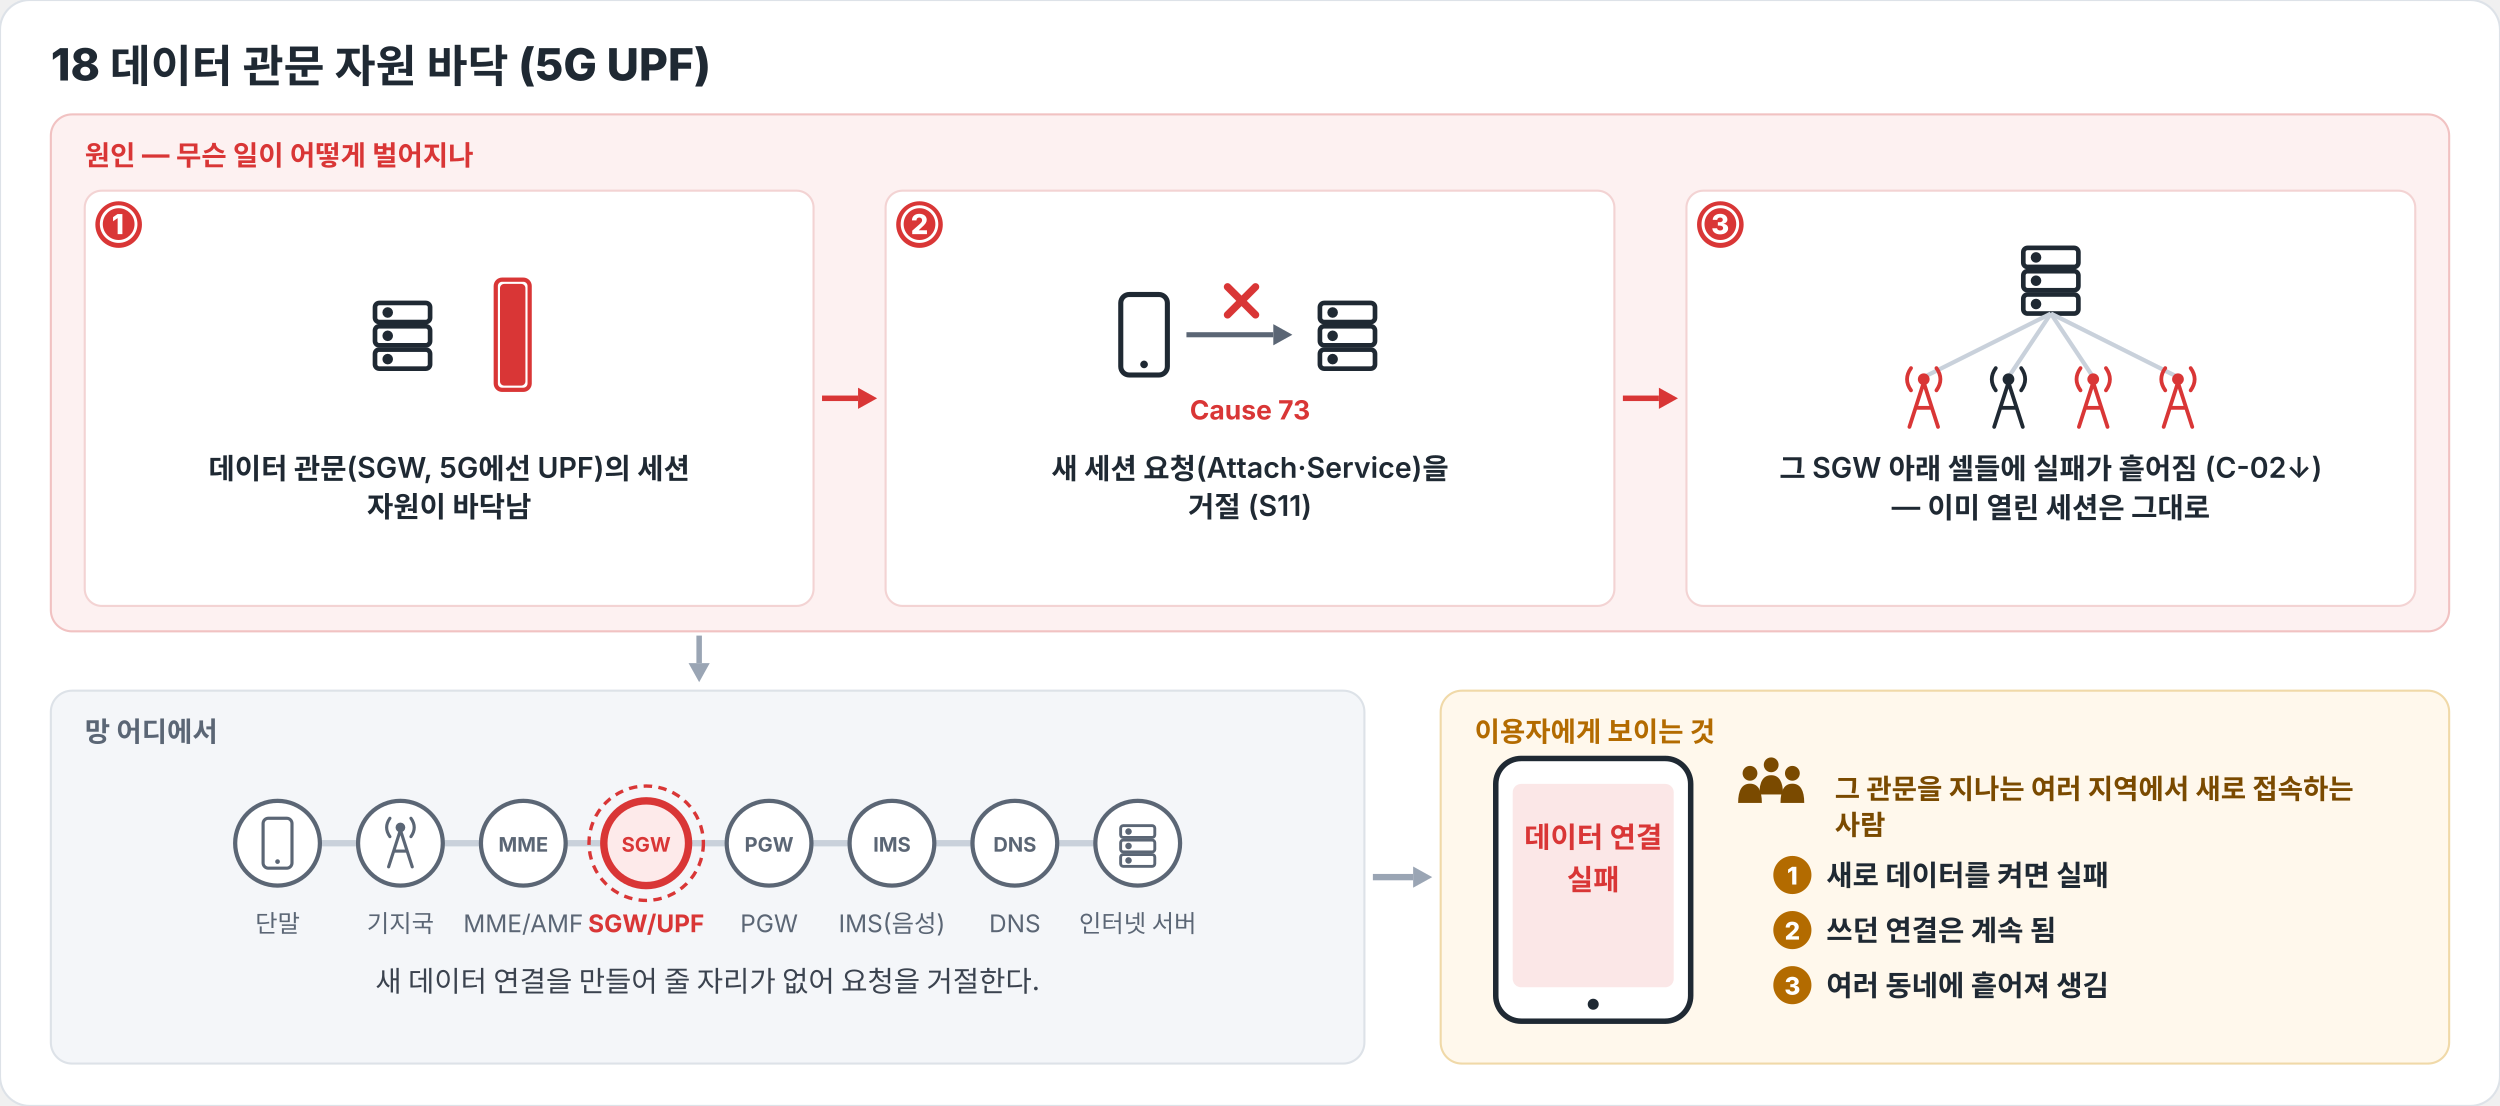
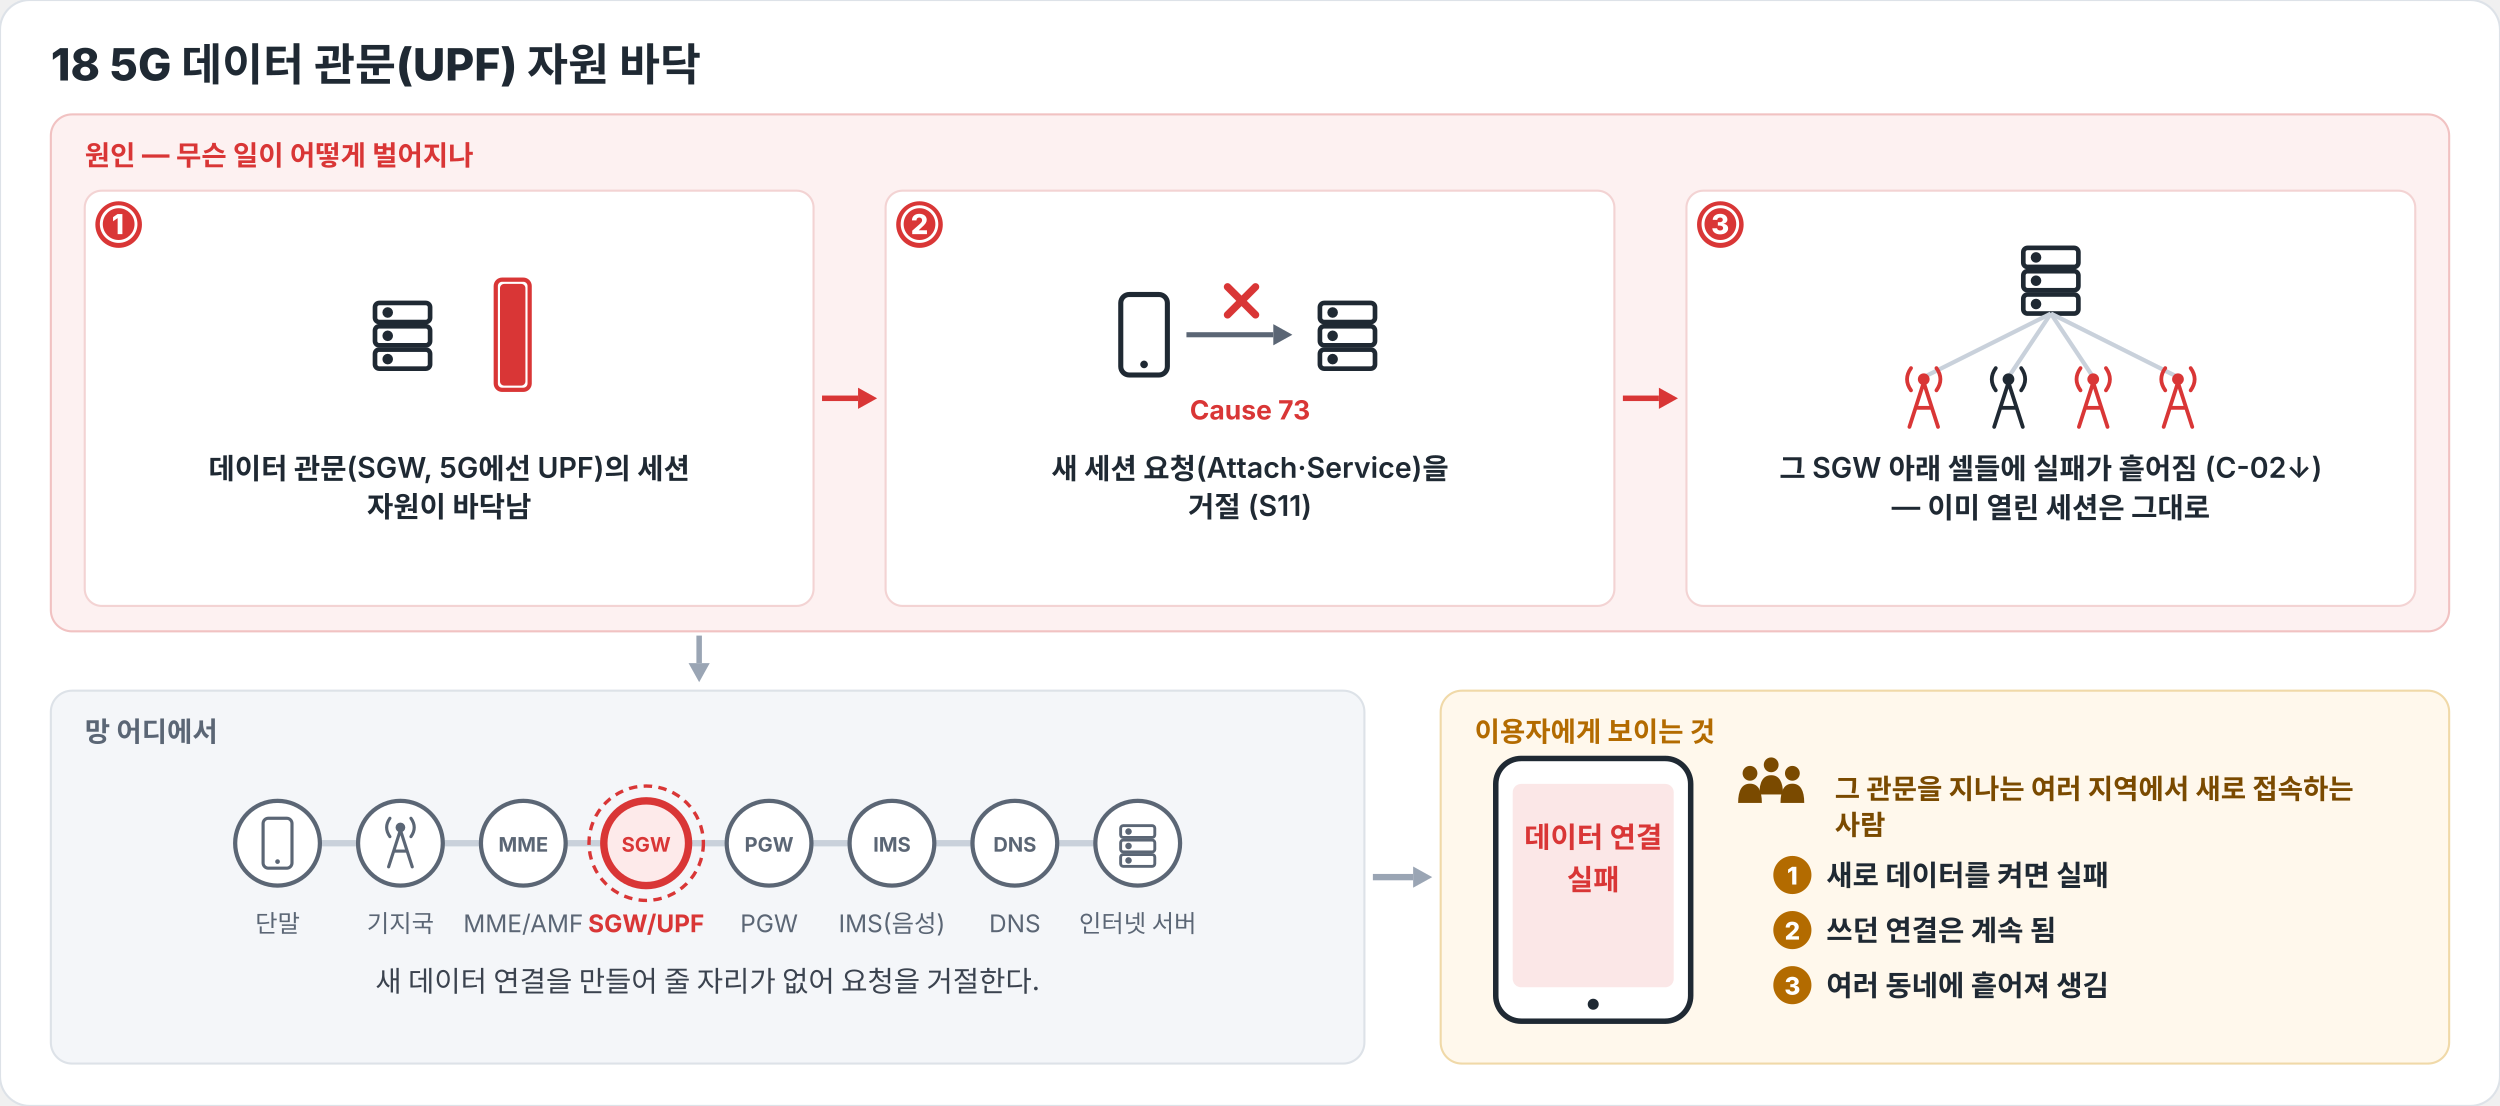
<svg xmlns="http://www.w3.org/2000/svg" viewBox="0 0 1180 522" width="1180" height="522" font-family="-apple-system,'Apple SD Gothic Neo','Hiragino Sans',sans-serif">
  <rect width="1180" height="522" rx="14" fill="#fff" stroke="#dde2e8" />
-   <text x="24" y="38" font-size="21" font-weight="800" fill="#1f2933">18  데이터 관문 자원 바닥 (5G UPF)</text>
+   <text x="24" y="38" font-size="21" font-weight="800" fill="#1f2933">18  5G 데이터 관문(UPF) 자원 바닥</text>
  <rect x="24" y="54" width="1132" height="244" rx="10" fill="#fdf1f1" stroke="#f1c2c2" />
  <text x="40" y="78" font-size="13" font-weight="700" fill="#d93636">원인 — 무슨 일이 어떻게 벌어지나</text>
  <rect x="40.0" y="90" width="344.0" height="196" rx="8" fill="#fff" stroke="#f3d3d3" />
  <circle cx="56.0" cy="106" r="11" fill="#d93636" />
  <text x="56.0" y="110.5" font-size="13" fill="#fff" font-weight="800" text-anchor="middle">①</text>
  <g transform="translate(190.0,158)" fill="none" stroke="#1f2933" stroke-width="2.2">
    <rect x="-13" y="-15" width="26" height="9" rx="2" />
    <circle cx="-7" cy="-10.5" r="1.4" fill="#1f2933" />
    <rect x="-13" y="-4" width="26" height="9" rx="2" />
    <circle cx="-7" cy="0.5" r="1.4" fill="#1f2933" />
    <rect x="-13" y="7" width="26" height="9" rx="2" />
    <circle cx="-7" cy="11.5" r="1.4" fill="#1f2933" />
  </g>
  <rect x="234.0" y="132" width="16" height="52" rx="3" fill="#fff" stroke="#d93636" stroke-width="2" />
  <rect x="236.0" y="134.0" width="12" height="48.0" rx="2" fill="#d93636" />
  <text x="212.0" y="226" font-size="13.5" fill="#1f2933" font-weight="600" text-anchor="middle">데이터 관문(SGW, 5G에선 UPF)의 세션</text>
  <text x="212.0" y="244" font-size="13.5" fill="#1f2933" font-weight="600" text-anchor="middle">자원이 바닥남</text>
  <line x1="388.0" y1="188" x2="405.0" y2="188.0" stroke="#d93636" stroke-width="2.6" />
  <polygon points="414.0,188 405.0,183.0 405.0,193.0" fill="#d93636" />
  <rect x="418.0" y="90" width="344.0" height="196" rx="8" fill="#fff" stroke="#f3d3d3" />
  <circle cx="434.0" cy="106" r="11" fill="#d93636" />
  <text x="434.0" y="110.5" font-size="13" fill="#fff" font-weight="800" text-anchor="middle">②</text>
  <g transform="translate(540.0,158) scale(1)">
    <rect x="-11" y="-19" width="22" height="38" rx="4" fill="none" stroke="#1f2933" stroke-width="2.4" />
    <circle cx="0" cy="14" r="1.8" fill="#1f2933" />
  </g>
  <line x1="560.0" y1="158" x2="601.0" y2="158.0" stroke="#5b6675" stroke-width="2.4" />
  <polygon points="610.0,158 601.0,153.0 601.0,163.0" fill="#5b6675" />
  <g transform="translate(586.0,142) scale(1.1)" stroke="#d93636" stroke-width="3.2" stroke-linecap="round">
    <path d="M-6,-6 L6,6 M6,-6 L-6,6" />
  </g>
  <g transform="translate(636.0,158)" fill="none" stroke="#1f2933" stroke-width="2.2">
    <rect x="-13" y="-15" width="26" height="9" rx="2" />
    <circle cx="-7" cy="-10.5" r="1.4" fill="#1f2933" />
    <rect x="-13" y="-4" width="26" height="9" rx="2" />
    <circle cx="-7" cy="0.5" r="1.4" fill="#1f2933" />
    <rect x="-13" y="7" width="26" height="9" rx="2" />
    <circle cx="-7" cy="11.5" r="1.4" fill="#1f2933" />
  </g>
  <text x="590.0" y="198" font-size="12.5" fill="#d93636" font-weight="700" text-anchor="middle">Cause 73</text>
  <text x="590.0" y="226" font-size="13.5" fill="#1f2933" font-weight="600" text-anchor="middle">새 세션 요청(Attach·Service)을</text>
  <text x="590.0" y="244" font-size="13.5" fill="#1f2933" font-weight="600" text-anchor="middle">거절 (S11)</text>
  <line x1="766.0" y1="188" x2="783.0" y2="188.0" stroke="#d93636" stroke-width="2.6" />
  <polygon points="792.0,188 783.0,183.0 783.0,193.0" fill="#d93636" />
  <rect x="796.0" y="90" width="344.0" height="196" rx="8" fill="#fff" stroke="#f3d3d3" />
  <circle cx="812.0" cy="106" r="11" fill="#d93636" />
  <text x="812.0" y="110.5" font-size="13" fill="#fff" font-weight="800" text-anchor="middle">③</text>
  <g transform="translate(968.0,132)" fill="none" stroke="#1f2933" stroke-width="2.2">
    <rect x="-13" y="-15" width="26" height="9" rx="2" />
    <circle cx="-7" cy="-10.5" r="1.4" fill="#1f2933" />
    <rect x="-13" y="-4" width="26" height="9" rx="2" />
    <circle cx="-7" cy="0.5" r="1.4" fill="#1f2933" />
    <rect x="-13" y="7" width="26" height="9" rx="2" />
    <circle cx="-7" cy="11.5" r="1.4" fill="#1f2933" />
  </g>
  <line x1="968.0" y1="148" x2="908.0" y2="178" stroke="#c9d1db" stroke-width="2" />
  <line x1="968.0" y1="148" x2="948.0" y2="178" stroke="#c9d1db" stroke-width="2" />
  <line x1="968.0" y1="148" x2="988.0" y2="178" stroke="#c9d1db" stroke-width="2" />
  <line x1="968.0" y1="148" x2="1028.0" y2="178" stroke="#c9d1db" stroke-width="2" />
  <g transform="translate(908.0,188) scale(0.75)" stroke="#d93636" stroke-width="2.4" fill="none" stroke-linecap="round">
    <path d="M-9,18 L0,-10 L9,18 M-5,6 L5,6" />
    <circle cx="0" cy="-12" r="2.5" fill="#d93636" />
    <path d="M-8,-19 Q-13,-12 -8,-5 M8,-19 Q13,-12 8,-5" />
  </g>
  <g transform="translate(948.0,188) scale(0.75)" stroke="#1f2933" stroke-width="2.4" fill="none" stroke-linecap="round">
    <path d="M-9,18 L0,-10 L9,18 M-5,6 L5,6" />
    <circle cx="0" cy="-12" r="2.5" fill="#1f2933" />
    <path d="M-8,-19 Q-13,-12 -8,-5 M8,-19 Q13,-12 8,-5" />
  </g>
  <g transform="translate(988.0,188) scale(0.75)" stroke="#d93636" stroke-width="2.4" fill="none" stroke-linecap="round">
    <path d="M-9,18 L0,-10 L9,18 M-5,6 L5,6" />
    <circle cx="0" cy="-12" r="2.5" fill="#d93636" />
    <path d="M-8,-19 Q-13,-12 -8,-5 M8,-19 Q13,-12 8,-5" />
  </g>
  <g transform="translate(1028.0,188) scale(0.75)" stroke="#d93636" stroke-width="2.4" fill="none" stroke-linecap="round">
    <path d="M-9,18 L0,-10 L9,18 M-5,6 L5,6" />
    <circle cx="0" cy="-12" r="2.5" fill="#d93636" />
    <path d="M-8,-19 Q-13,-12 -8,-5 M8,-19 Q13,-12 8,-5" />
  </g>
  <text x="968.0" y="226" font-size="13.5" fill="#1f2933" font-weight="600" text-anchor="middle">그 SGW 아래 셀들에 실패가 흩어짐 (C-02↓)</text>
  <text x="968.0" y="244" font-size="13.5" fill="#1f2933" font-weight="600" text-anchor="middle">— 이미 열린 세션은 그대로</text>
  <line x1="330" y1="300" x2="330.0" y2="313.0" stroke="#9aa5b4" stroke-width="2.6" />
  <polygon points="330,322 335.0,313.0 325.0,313.0" fill="#9aa5b4" />
  <rect x="24" y="326" width="620" height="176" rx="10" fill="#f4f6f9" stroke="#dde2e8" />
  <text x="40" y="350" font-size="13" font-weight="700" fill="#5b6675">망 어디에서</text>
  <line x1="131" y1="398" x2="537" y2="398" stroke="#c9d1db" stroke-width="3" />
  <circle cx="131" cy="398" r="20" fill="#fff" stroke="#5b6675" stroke-width="2" />
  <g transform="translate(131,398) scale(0.62)">
    <rect x="-11" y="-19" width="22" height="38" rx="4" fill="none" stroke="#5b6675" stroke-width="2.4" />
    <circle cx="0" cy="14" r="1.8" fill="#5b6675" />
  </g>
  <text x="131" y="440" text-anchor="middle" font-size="11.5" fill="#5b6675" font-weight="400">단말</text>
  <circle cx="189" cy="398" r="20" fill="#fff" stroke="#5b6675" stroke-width="2" />
  <g transform="translate(189,398) scale(0.62)" stroke="#5b6675" stroke-width="2.4" fill="none" stroke-linecap="round">
    <path d="M-9,18 L0,-10 L9,18 M-5,6 L5,6" />
    <circle cx="0" cy="-12" r="2.5" fill="#5b6675" />
    <path d="M-8,-19 Q-13,-12 -8,-5 M8,-19 Q13,-12 8,-5" />
  </g>
  <text x="189" y="440" text-anchor="middle" font-size="11.5" fill="#5b6675" font-weight="400">기지국</text>
  <circle cx="247" cy="398" r="20" fill="#fff" stroke="#5b6675" stroke-width="2" />
  <text x="247" y="402" text-anchor="middle" font-size="9.5" font-weight="700" fill="#5b6675">MME</text>
  <text x="247" y="440" text-anchor="middle" font-size="11.5" fill="#5b6675" font-weight="400">MME/AMF</text>
  <circle cx="305" cy="398" r="20" fill="#fdeaea" stroke="#d93636" stroke-width="3.5" />
  <text x="305" y="402" text-anchor="middle" font-size="9.5" font-weight="700" fill="#d93636">SGW</text>
  <text x="305" y="440" text-anchor="middle" font-size="11.5" fill="#d93636" font-weight="700">SGW/UPF</text>
  <circle cx="305" cy="398" r="27" fill="none" stroke="#d93636" stroke-width="1.6" stroke-dasharray="4 3" />
  <circle cx="363" cy="398" r="20" fill="#fff" stroke="#5b6675" stroke-width="2" />
  <text x="363" y="402" text-anchor="middle" font-size="9.5" font-weight="700" fill="#5b6675">PGW</text>
  <text x="363" y="440" text-anchor="middle" font-size="11.5" fill="#5b6675" font-weight="400">PGW</text>
  <circle cx="421" cy="398" r="20" fill="#fff" stroke="#5b6675" stroke-width="2" />
  <text x="421" y="402" text-anchor="middle" font-size="9.5" font-weight="700" fill="#5b6675">IMS</text>
  <text x="421" y="440" text-anchor="middle" font-size="11.5" fill="#5b6675" font-weight="400">IMS(음성)</text>
  <circle cx="479" cy="398" r="20" fill="#fff" stroke="#5b6675" stroke-width="2" />
  <text x="479" y="402" text-anchor="middle" font-size="9.5" font-weight="700" fill="#5b6675">DNS</text>
  <text x="479" y="440" text-anchor="middle" font-size="11.5" fill="#5b6675" font-weight="400">DNS</text>
  <circle cx="537" cy="398" r="20" fill="#fff" stroke="#5b6675" stroke-width="2" />
  <g transform="translate(537,399) scale(.62)" fill="none" stroke="#5b6675" stroke-width="2.2">
    <rect x="-13" y="-15" width="26" height="9" rx="2" />
    <circle cx="-7" cy="-10.5" r="1.4" fill="#5b6675" />
    <rect x="-13" y="-4" width="26" height="9" rx="2" />
    <circle cx="-7" cy="0.5" r="1.4" fill="#5b6675" />
    <rect x="-13" y="7" width="26" height="9" rx="2" />
    <circle cx="-7" cy="11.5" r="1.4" fill="#5b6675" />
  </g>
  <text x="537" y="440" text-anchor="middle" font-size="11.5" fill="#5b6675" font-weight="400">인터넷 서버</text>
  <text x="334" y="468" font-size="13.5" fill="#3b434f" font-weight="400" text-anchor="middle">새 데이터 연결을 만들어 줄 자리가 없어 요청을 거절한다.</text>
  <line x1="648" y1="414" x2="667.0" y2="414.0" stroke="#9aa5b4" stroke-width="3" />
  <polygon points="676,414 667.0,409.0 667.0,419.0" fill="#9aa5b4" />
  <rect x="680" y="326" width="476" height="176" rx="10" fill="#fff8ec" stroke="#f0d9a8" />
  <text x="696" y="350" font-size="13" font-weight="700" fill="#b36b00">이용자에게 보이는 것</text>
  <rect x="706" y="358" width="92" height="124" rx="12" fill="#fff" stroke="#1f2933" stroke-width="2.6" />
  <rect x="714" y="370" width="76" height="96" rx="4" fill="#d93636" opacity=".12" />
  <circle cx="752" cy="474" r="2.6" fill="#1f2933" />
  <text x="752" y="400" font-size="13.5" fill="#d93636" font-weight="800" text-anchor="middle">데이터 연결</text>
  <text x="752" y="420" font-size="13.5" fill="#d93636" font-weight="800" text-anchor="middle">실패</text>
  <g transform="translate(826,372) scale(0.7)" fill="#7a4a00">
    <circle cx="0" cy="-10" r="5" />
    <path d="M-8,10 Q-8,-3 0,-3 Q8,-3 8,10 Z" />
  </g>
  <g transform="translate(836,368) scale(0.7)" fill="#7a4a00">
    <circle cx="0" cy="-10" r="5" />
    <path d="M-8,10 Q-8,-3 0,-3 Q8,-3 8,10 Z" />
  </g>
  <g transform="translate(846,372) scale(0.7)" fill="#7a4a00">
    <circle cx="0" cy="-10" r="5" />
    <path d="M-8,10 Q-8,-3 0,-3 Q8,-3 8,10 Z" />
  </g>
  <text x="866" y="377" font-size="13" fill="#7a4a00" font-weight="700" text-anchor="start">그 관문을 지나는 여러 지역에서 새로 접속하는</text>
  <text x="866" y="394" font-size="13" fill="#7a4a00" font-weight="700" text-anchor="start">사람</text>
  <circle cx="846" cy="413" r="9" fill="#b36b00" />
  <text x="846" y="417.5" font-size="11.5" fill="#fff" font-weight="800" text-anchor="middle">1</text>
  <text x="862" y="418" font-size="13.5" fill="#1f2933" font-weight="600" text-anchor="start">새로 데이터를 켜면 실패</text>
  <circle cx="846" cy="439" r="9" fill="#b36b00" />
  <text x="846" y="443.5" font-size="11.5" fill="#fff" font-weight="800" text-anchor="middle">2</text>
  <text x="862" y="444" font-size="13.5" fill="#1f2933" font-weight="600" text-anchor="start">쓰던 연결은 계속 됨</text>
  <circle cx="846" cy="465" r="9" fill="#b36b00" />
  <text x="846" y="469.5" font-size="11.5" fill="#fff" font-weight="800" text-anchor="middle">3</text>
  <text x="862" y="470" font-size="13.5" fill="#1f2933" font-weight="600" text-anchor="start">여러 동네에 흩어져 생김</text>
</svg>
